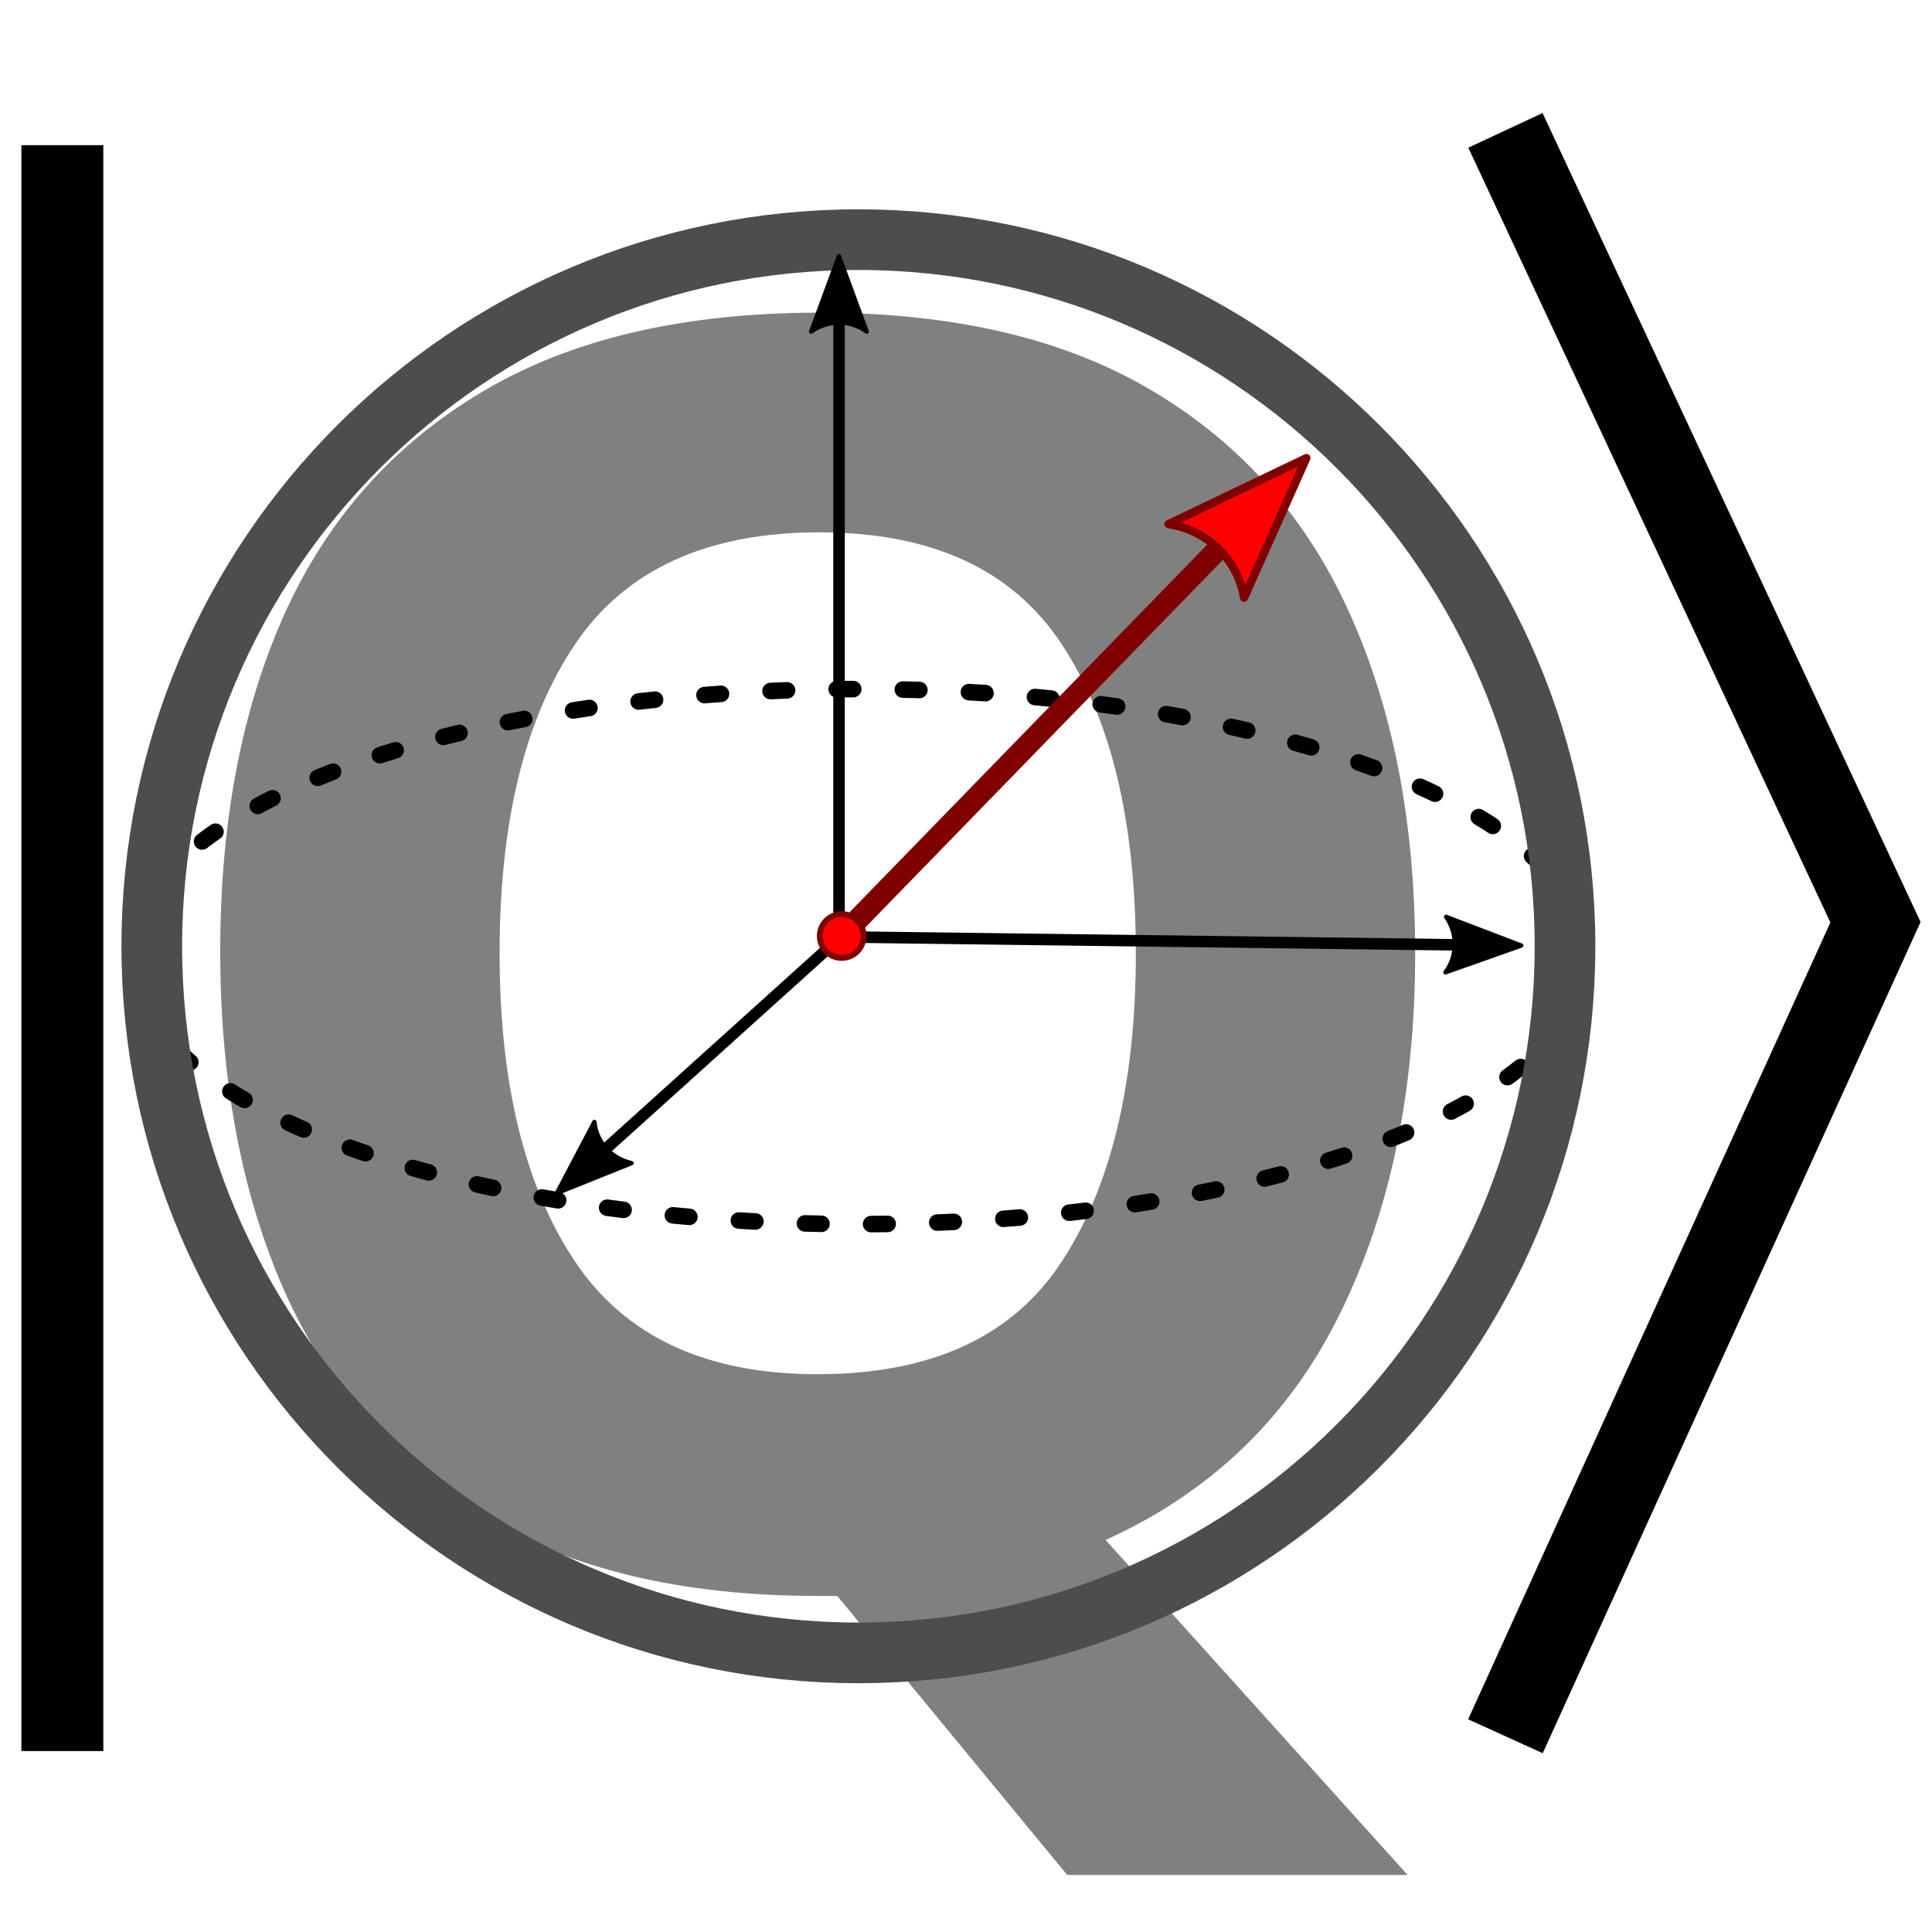
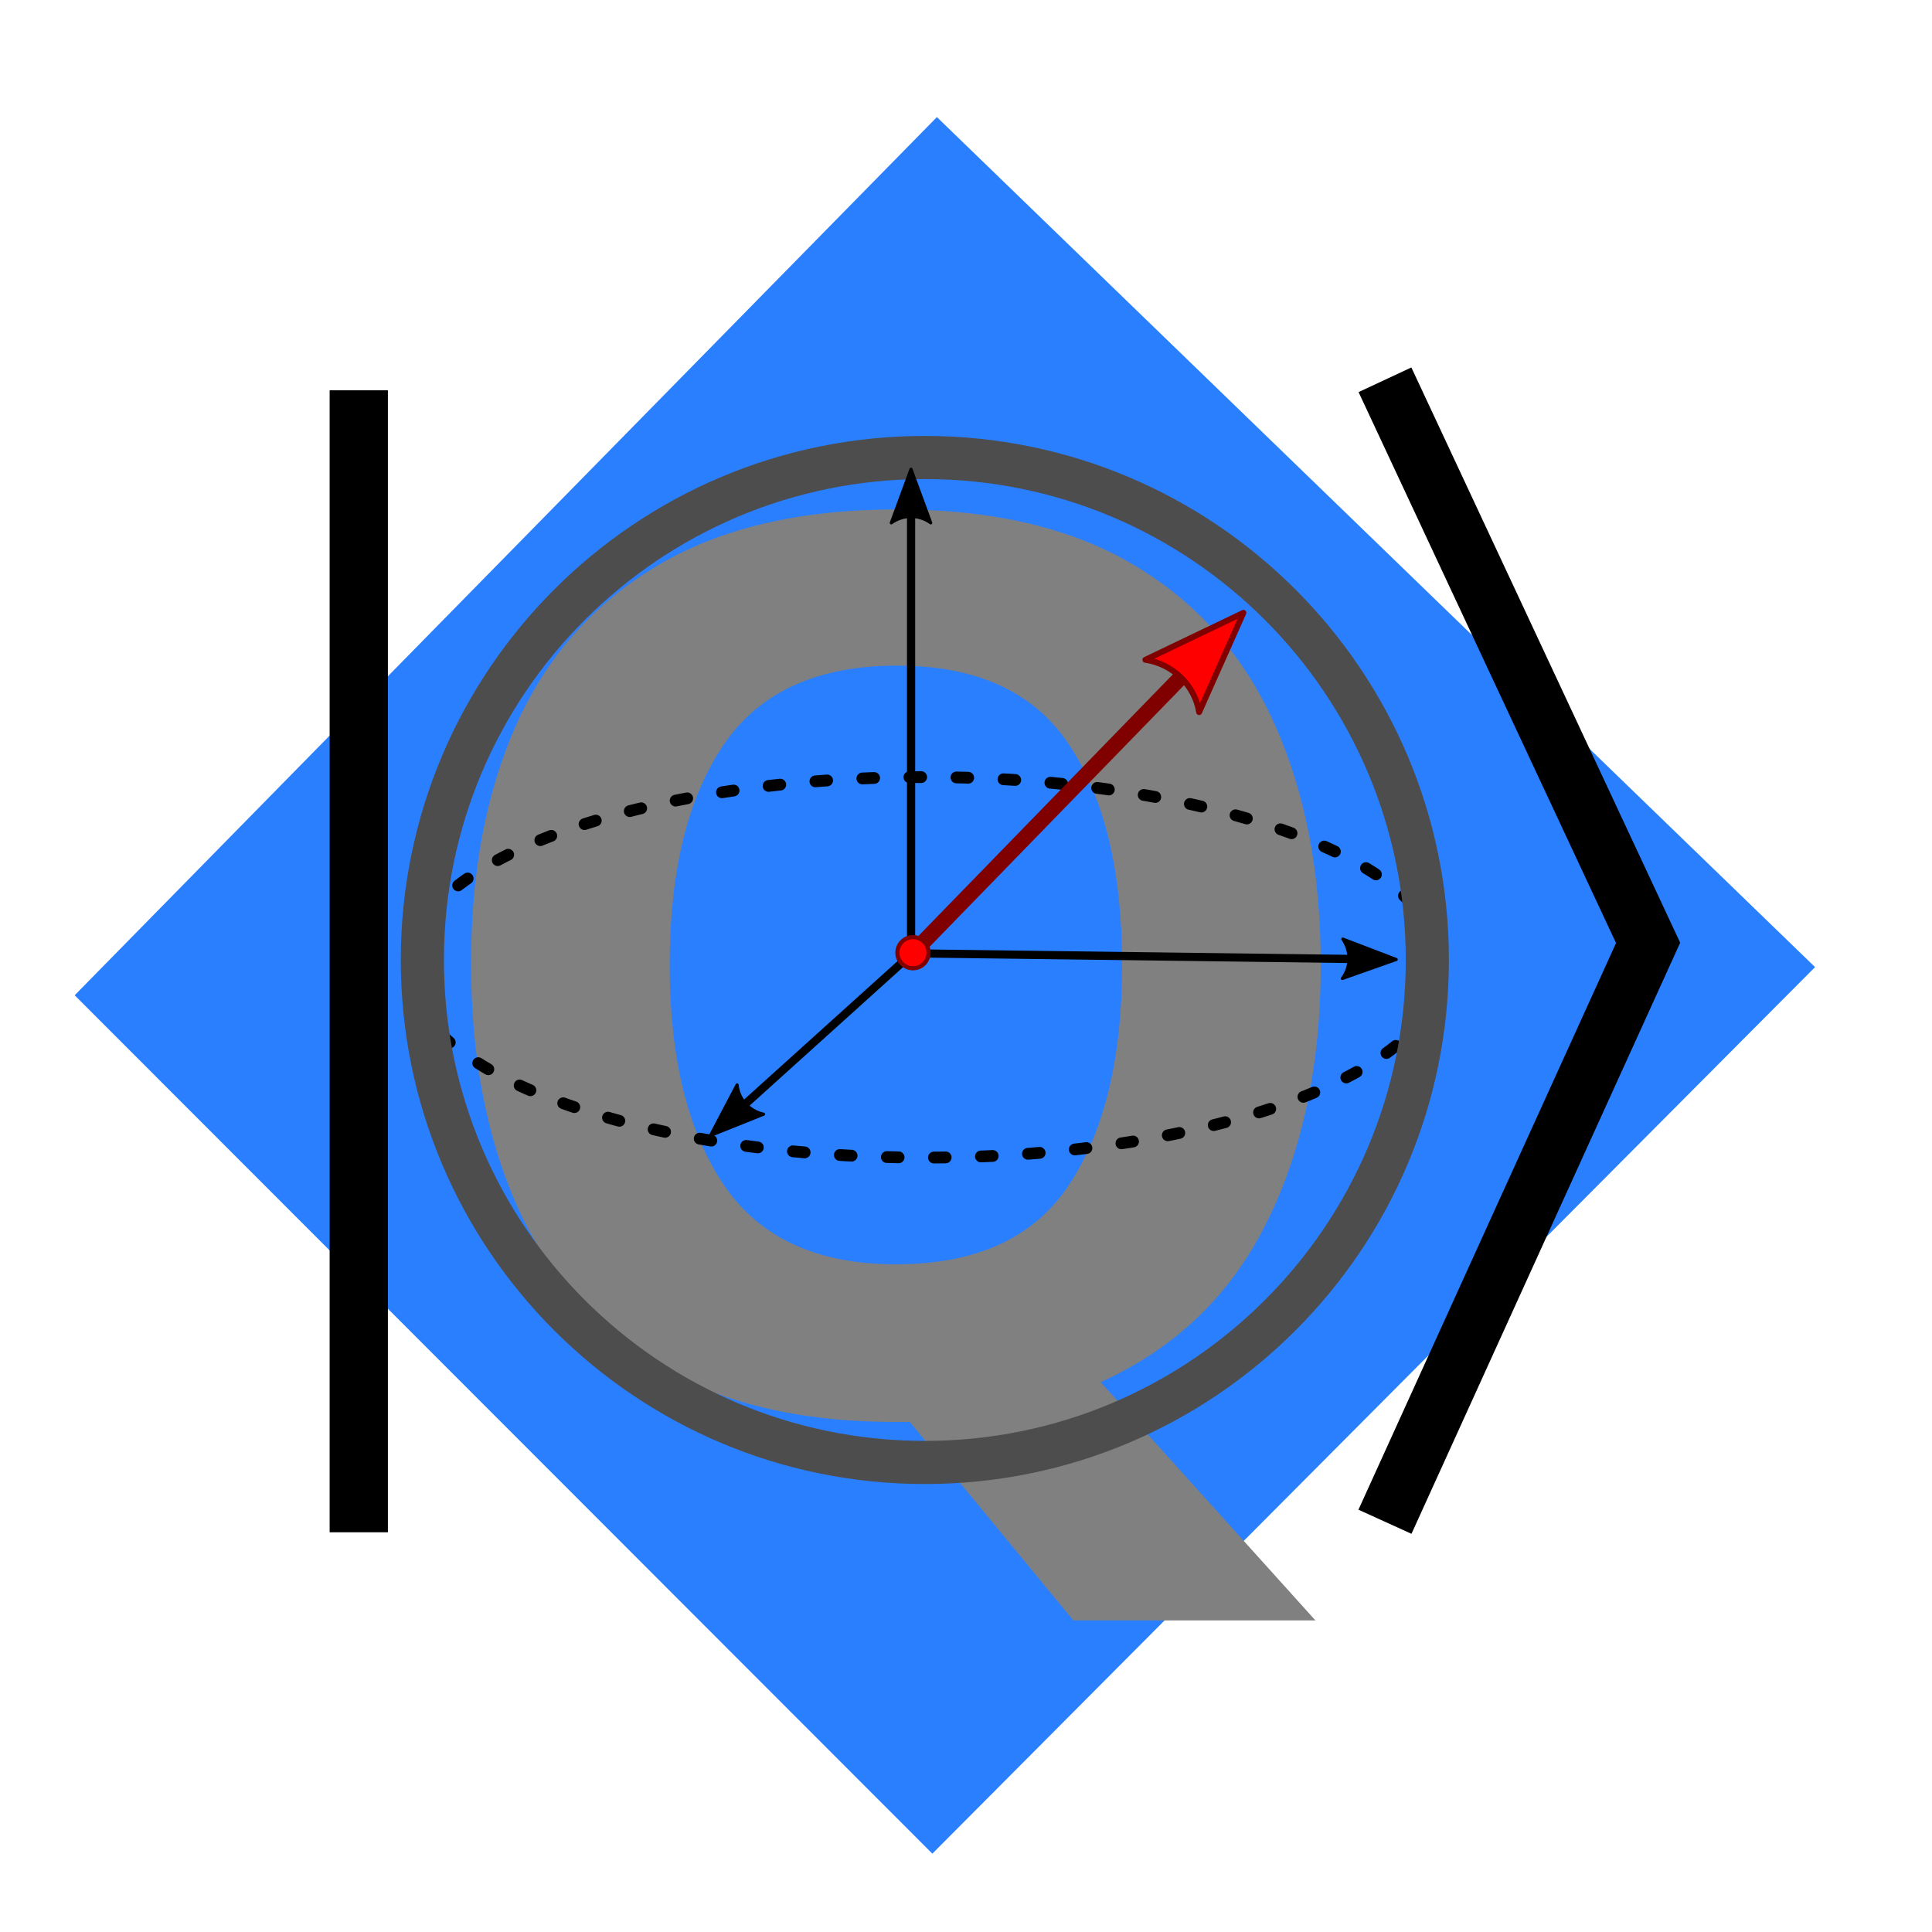
- <svg xmlns="http://www.w3.org/2000/svg" width="128" height="128" viewBox="0 0 33.867 33.867" version="1.1" id="svg8">
+ <svg xmlns="http://www.w3.org/2000/svg" width="180" height="180" viewBox="0 0 47.625 47.625" version="1.1" id="svg8">
  <defs id="defs2">
-     <marker orient="auto" refY="0.0" refX="0.0" id="DotS" style="overflow:visible">
-       <path id="path890" d="M -2.5,-1.0 C -2.5,1.76 -4.74,4.0 -7.5,4.0 C -10.26,4.0 -12.5,1.76 -12.5,-1.0 C -12.5,-3.76 -10.26,-6.0 -7.5,-6.0 C -4.74,-6.0 -2.5,-3.76 -2.5,-1.0 z " style="fill-rule:evenodd;stroke:#800000;stroke-width:1pt;stroke-opacity:1;fill:#ff0000;fill-opacity:1" transform="scale(0.2) translate(7.4, 1)" />
+     <marker orient="auto" refY="0" refX="0" id="DotS" style="overflow:visible">
+       <path id="path890" d="m -2.5,-1 c 0,2.76 -2.24,5 -5,5 -2.76,0 -5,-2.24 -5,-5 0,-2.76 2.24,-5 5,-5 2.76,0 5,2.24 5,5 z" style="fill:#ff0000;fill-opacity:1;fill-rule:evenodd;stroke:#800000;stroke-width:1pt;stroke-opacity:1" transform="matrix(0.2,0,0,0.2,1.48,0.2)" />
    </marker>
-     <marker style="overflow:visible;" id="marker2363" refX="0.0" refY="0.0" orient="auto">
-       <path transform="scale(0.6) rotate(180) translate(0,0)" d="M 8.719,4.034 L -2.207,0.016 L 8.719,-4.002 C 6.973,-1.63 6.983,1.616 8.719,4.034 z " style="fill-rule:evenodd;stroke-width:0.625;stroke-linejoin:round;stroke:#800000;stroke-opacity:1;fill:#ff0000;fill-opacity:1" id="path2361" />
+     <marker style="overflow:visible" id="marker2363" refX="0" refY="0" orient="auto">
+       <path transform="scale(-0.6)" d="M 8.719,4.034 -2.207,0.016 8.719,-4.002 c -1.745,2.372 -1.735,5.617 -6e-7,8.035 z" style="fill:#ff0000;fill-opacity:1;fill-rule:evenodd;stroke:#800000;stroke-width:0.625;stroke-linejoin:round;stroke-opacity:1" id="path2361" />
    </marker>
-     <marker orient="auto" refY="0.0" refX="0.0" id="marker1313" style="overflow:visible;">
-       <path id="path1311" style="fill-rule:evenodd;stroke-width:0.625;stroke-linejoin:round;stroke:#000000;stroke-opacity:1;fill:#000000;fill-opacity:1" d="M 8.719,4.034 L -2.207,0.016 L 8.719,-4.002 C 6.973,-1.63 6.983,1.616 8.719,4.034 z " transform="scale(0.6) rotate(180) translate(0,0)" />
+     <marker orient="auto" refY="0" refX="0" id="marker1313" style="overflow:visible">
+       <path id="path1311" style="fill:#000000;fill-opacity:1;fill-rule:evenodd;stroke:#000000;stroke-width:0.625;stroke-linejoin:round;stroke-opacity:1" d="M 8.719,4.034 -2.207,0.016 8.719,-4.002 c -1.745,2.372 -1.735,5.617 -6e-7,8.035 z" transform="scale(-0.6)" />
    </marker>
-     <marker style="overflow:visible;" id="marker1219" refX="0.0" refY="0.0" orient="auto">
-       <path transform="scale(0.6) rotate(180) translate(0,0)" d="M 8.719,4.034 L -2.207,0.016 L 8.719,-4.002 C 6.973,-1.63 6.983,1.616 8.719,4.034 z " style="fill-rule:evenodd;stroke-width:0.625;stroke-linejoin:round;stroke:#000000;stroke-opacity:1;fill:#000000;fill-opacity:1" id="path1217" />
+     <marker style="overflow:visible" id="marker1219" refX="0" refY="0" orient="auto">
+       <path transform="scale(-0.6)" d="M 8.719,4.034 -2.207,0.016 8.719,-4.002 c -1.745,2.372 -1.735,5.617 -6e-7,8.035 z" style="fill:#000000;fill-opacity:1;fill-rule:evenodd;stroke:#000000;stroke-width:0.625;stroke-linejoin:round;stroke-opacity:1" id="path1217" />
    </marker>
-     <marker orient="auto" refY="0.0" refX="0.0" id="Arrow2Mend" style="overflow:visible;">
-       <path id="path850" style="fill-rule:evenodd;stroke-width:0.625;stroke-linejoin:round;stroke:#000000;stroke-opacity:1;fill:#000000;fill-opacity:1" d="M 8.719,4.034 L -2.207,0.016 L 8.719,-4.002 C 6.973,-1.63 6.983,1.616 8.719,4.034 z " transform="scale(0.6) rotate(180) translate(0,0)" />
+     <marker orient="auto" refY="0" refX="0" id="Arrow2Mend" style="overflow:visible">
+       <path id="path850" style="fill:#000000;fill-opacity:1;fill-rule:evenodd;stroke:#000000;stroke-width:0.625;stroke-linejoin:round;stroke-opacity:1" d="M 8.719,4.034 -2.207,0.016 8.719,-4.002 c -1.745,2.372 -1.735,5.617 -6e-7,8.035 z" transform="scale(-0.6)" />
    </marker>
-     <marker orient="auto" refY="0.0" refX="0.0" id="Arrow1Mend" style="overflow:visible;">
-       <path id="path832" d="M 0.0,0.0 L 5.0,-5.0 L -12.5,0.0 L 5.0,5.0 L 0.0,0.0 z " style="fill-rule:evenodd;stroke:#000000;stroke-width:1pt;stroke-opacity:1;fill:#000000;fill-opacity:1" transform="scale(0.4) rotate(180) translate(10,0)" />
+     <marker orient="auto" refY="0" refX="0" id="Arrow1Mend" style="overflow:visible">
+       <path id="path832" d="M 0,0 5,-5 -12.5,0 5,5 Z" style="fill:#000000;fill-opacity:1;fill-rule:evenodd;stroke:#000000;stroke-width:1pt;stroke-opacity:1" transform="matrix(-0.4,0,0,-0.4,-4,0)" />
    </marker>
-     <marker orient="auto" refY="0.0" refX="0.0" id="Arrow2Lend" style="overflow:visible;">
-       <path id="path844" style="fill-rule:evenodd;stroke-width:0.625;stroke-linejoin:round;stroke:#000000;stroke-opacity:1;fill:#000000;fill-opacity:1" d="M 8.719,4.034 L -2.207,0.016 L 8.719,-4.002 C 6.973,-1.63 6.983,1.616 8.719,4.034 z " transform="scale(1.1) rotate(180) translate(1,0)" />
+     <marker orient="auto" refY="0" refX="0" id="Arrow2Lend" style="overflow:visible">
+       <path id="path844" style="fill:#000000;fill-opacity:1;fill-rule:evenodd;stroke:#000000;stroke-width:0.625;stroke-linejoin:round;stroke-opacity:1" d="M 8.719,4.034 -2.207,0.016 8.719,-4.002 c -1.745,2.372 -1.735,5.617 -6e-7,8.035 z" transform="matrix(-1.1,0,0,-1.1,-1.1,0)" />
    </marker>
  </defs>
-   <g id="layer1" transform="translate(0,-263.1333)">
-     <g id="g2805" transform="matrix(1.372857,0,0,1.372857,-6.690991,-104.5046)">
+   <g id="layer1" transform="translate(0,-249.375)">
+     <path style="fill:#2a7fff;stroke:#2a7fff;stroke-width:0.34px;stroke-linecap:butt;stroke-linejoin:miter;stroke-opacity:1" d="M 44.5,273.217 23.098,252.501 2.08,273.908 22.983,294.828 Z" id="path881" />
+     <g id="g2805" transform="matrix(1.372857,0,0,1.372857,1.059825,-111.1864)">
      <g transform="matrix(0.5591884,0,0,0.5591884,6.362733,123.2392)" id="g2776">
        <text xml:space="preserve" style="font-style:normal;font-weight:normal;font-size:39.984px;line-height:1.25;font-family:sans-serif;letter-spacing:0px;word-spacing:0px;fill:#808080;fill-opacity:1;stroke:none;stroke-width:1" x="0.046" y="295.427" id="text851" transform="scale(1.003013,0.9969965)">
          <tspan id="tspan849" x="0.046" y="295.427" style="font-style:normal;font-variant:normal;font-weight:bold;font-stretch:normal;font-size:39.984px;font-family:'Century Gothic';-inkscape-font-specification:'Century Gothic, Bold';font-variant-ligatures:normal;font-variant-caps:normal;font-variant-numeric:normal;font-feature-settings:normal;text-align:start;writing-mode:lr-tb;text-anchor:start;fill:#808080;stroke-width:1">Q</tspan>
        </text>
        <ellipse style="opacity:1;fill:none;fill-opacity:1;stroke:#000000;stroke-width:0.378;stroke-linecap:round;stroke-linejoin:round;stroke-miterlimit:4;stroke-dasharray:0.378, 1.133;stroke-dashoffset:0;stroke-opacity:1;paint-order:stroke fill markers" id="path1803" cx="16.938" cy="280.345" rx="16.598" ry="6.109" />
        <circle style="opacity:1;fill:none;fill-opacity:1;stroke:#4d4d4d;stroke-width:1.385;stroke-linecap:round;stroke-linejoin:round;stroke-miterlimit:4;stroke-dasharray:none;stroke-dashoffset:0;stroke-opacity:1;paint-order:stroke fill markers" id="path819" cx="16.938" cy="280.109" r="16.135" />
        <g id="g2303" style="display:inline;fill:#808080;stroke:#808080" transform="translate(-0.37095,-0.23099)">
          <path id="path817" d="m 16.888,280.127 15.209,0.195" style="fill:#000000;stroke:#000000;stroke-width:0.263;stroke-linecap:butt;stroke-linejoin:miter;stroke-miterlimit:4;stroke-dasharray:none;stroke-opacity:1;marker-end:url(#marker1219)" />
          <path id="path821" d="M 16.867,280.133 V 264.929" style="fill:#000000;stroke:#000000;stroke-width:0.263;stroke-linecap:butt;stroke-linejoin:miter;stroke-miterlimit:4;stroke-dasharray:none;stroke-opacity:1;marker-end:url(#Arrow2Mend)" />
          <path id="path1357" d="m 16.935,280.099 -6.253,5.642" style="fill:#000000;stroke:#000000;stroke-width:0.263;stroke-linecap:butt;stroke-linejoin:miter;stroke-miterlimit:4;stroke-dasharray:none;stroke-opacity:1;marker-end:url(#marker1313)" />
        </g>
        <path style="fill:#ff0000;stroke:#800000;stroke-width:0.5;stroke-linecap:butt;stroke-linejoin:miter;stroke-miterlimit:4;stroke-dasharray:none;stroke-opacity:1;marker-start:url(#DotS);marker-end:url(#marker2363)" d="M 16.564,279.868 26.709,269.439" id="path2353" />
      </g>
      <path id="path2778" d="m 5.67,269.644 v 20.505" style="fill:none;stroke:#000000;stroke-width:1.046;stroke-linecap:butt;stroke-linejoin:miter;stroke-miterlimit:4;stroke-dasharray:none;stroke-opacity:1" />
      <path id="path2778-4" d="m 24.096,269.455 4.725,10.111 -4.725,10.394" style="fill:none;stroke:#000000;stroke-width:1.046;stroke-linecap:butt;stroke-linejoin:miter;stroke-miterlimit:4;stroke-dasharray:none;stroke-opacity:1" />
    </g>
  </g>
</svg>
